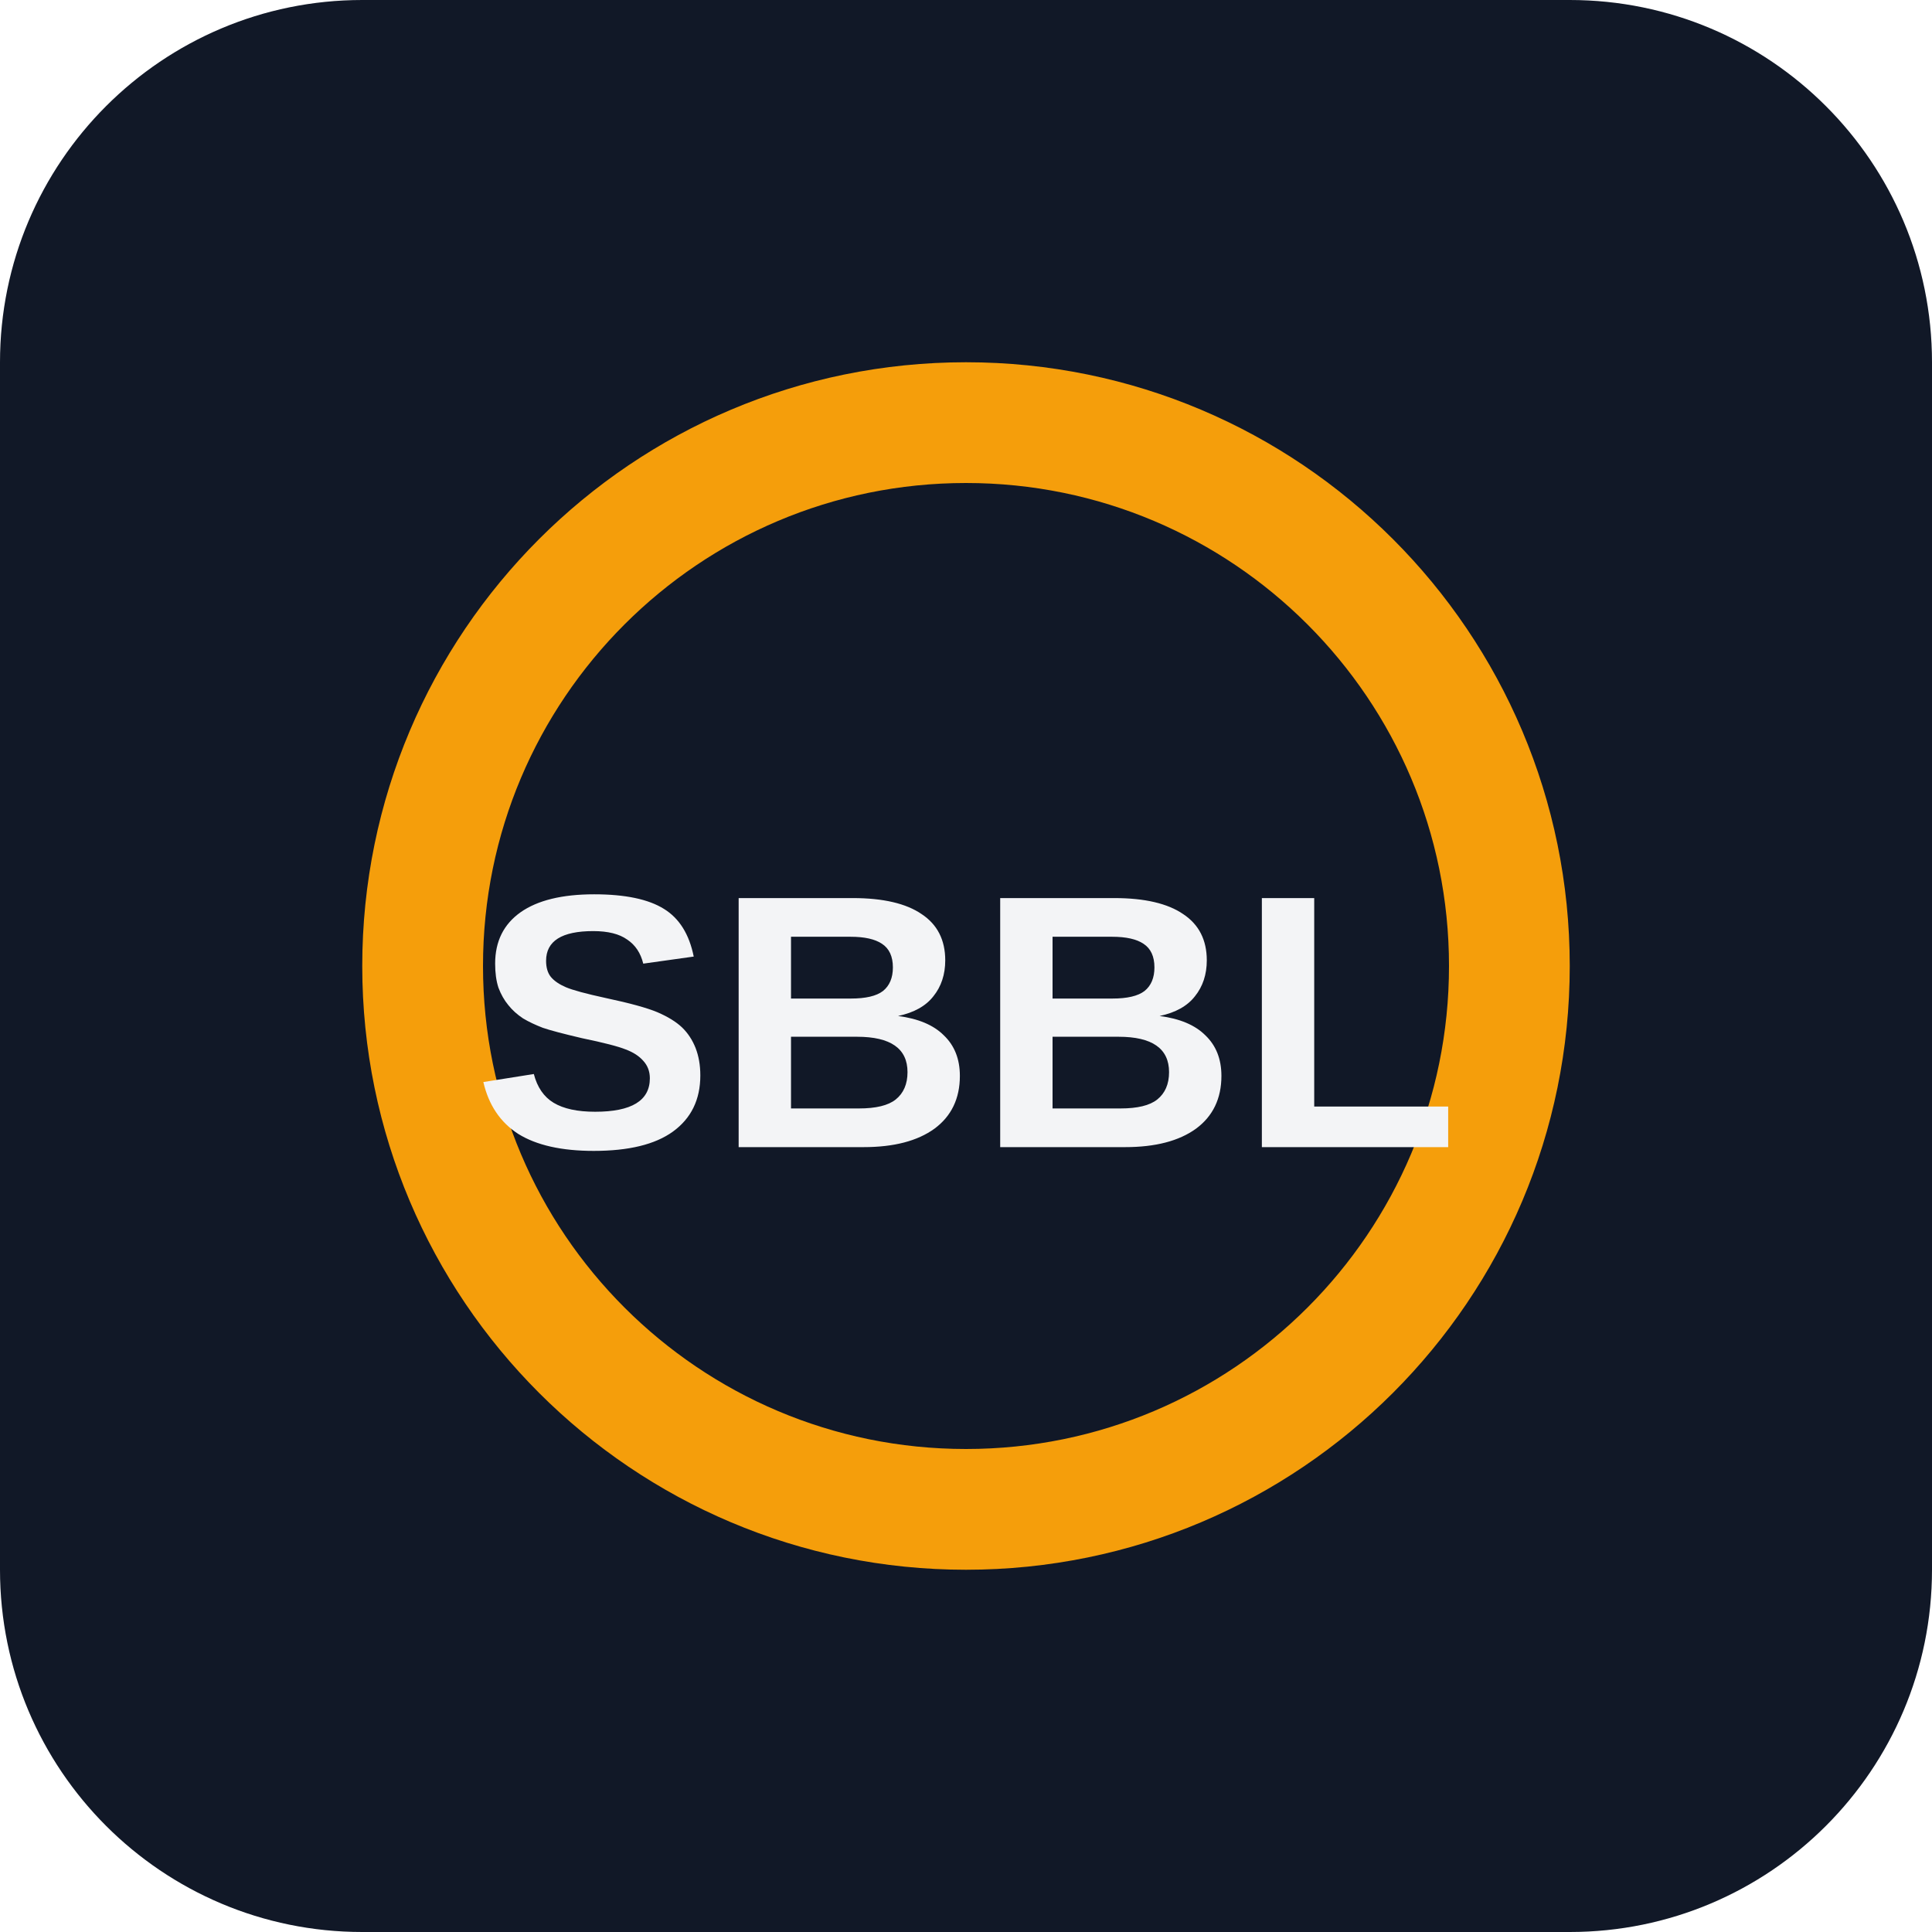
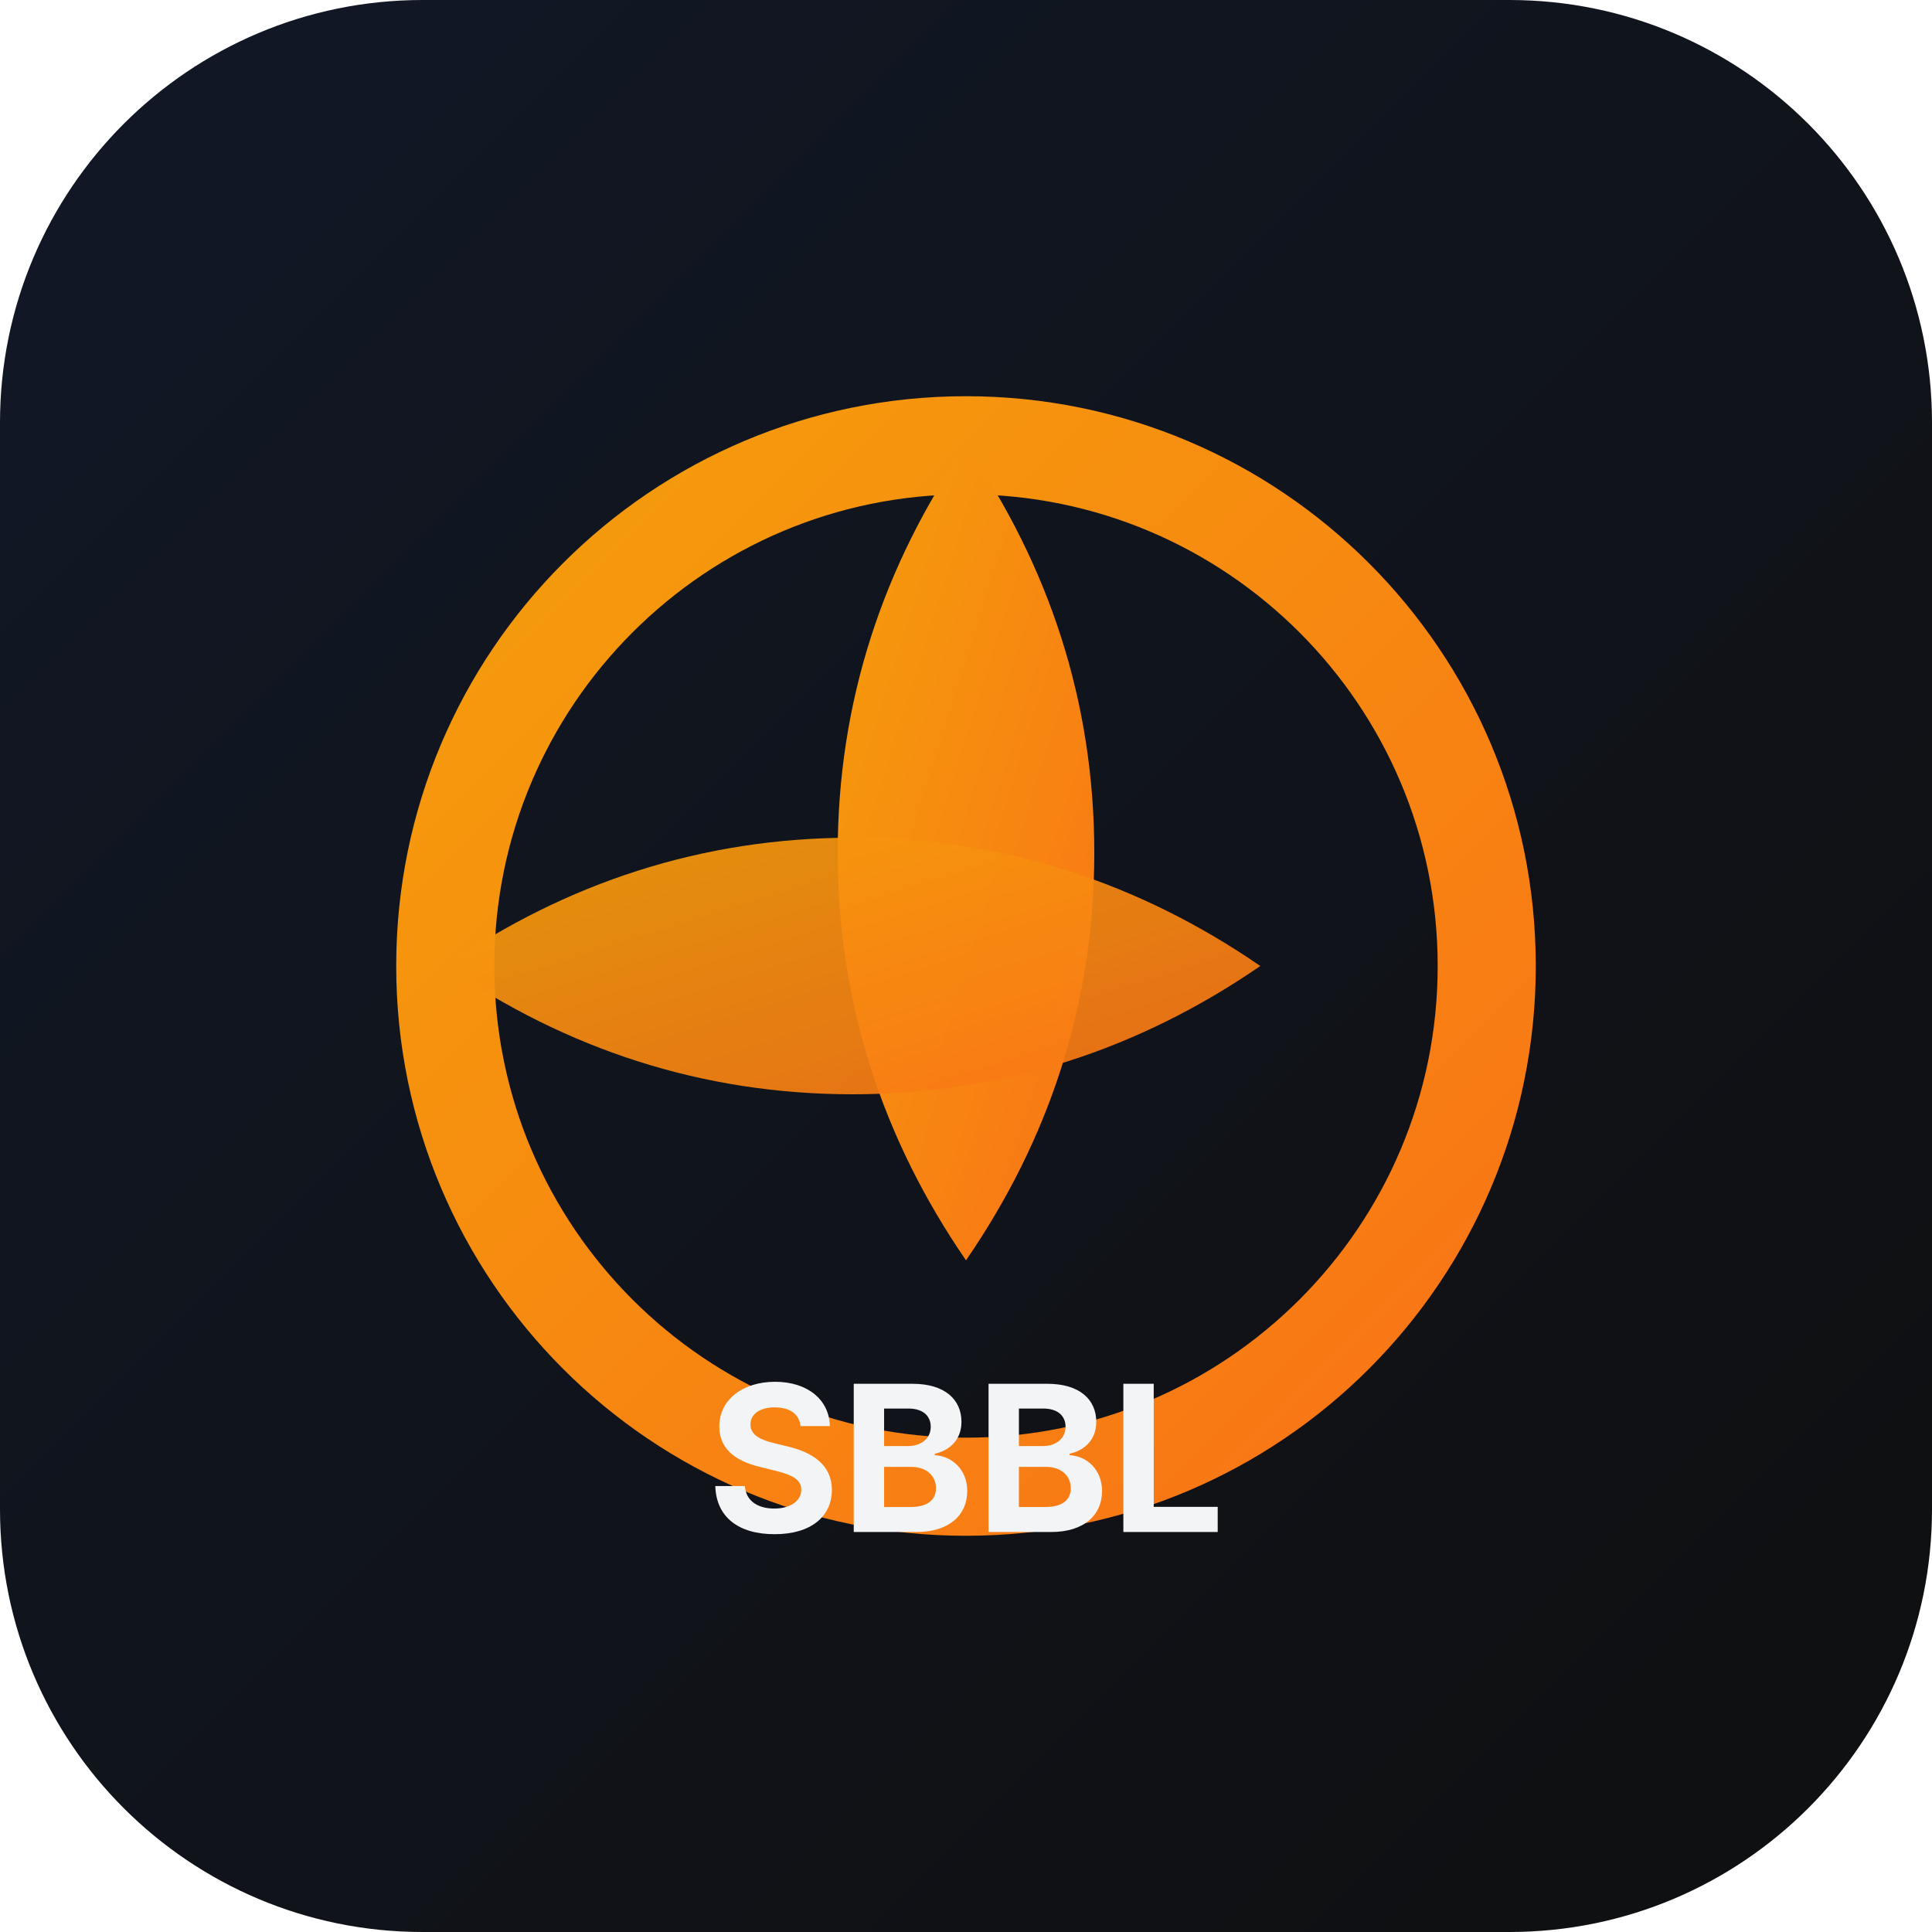
- <svg xmlns="http://www.w3.org/2000/svg" viewBox="0 0 64 64">
-   <rect width="64" height="64" rx="12" fill="#111827" />
-   <circle cx="32" cy="32" r="18" fill="none" stroke="#f59e0b" stroke-width="4" />
-   <text x="32" y="38" text-anchor="middle" fill="#f3f4f6" font-family="Arial,sans-serif" font-size="12" font-weight="700">SBBL</text>
+ <svg xmlns="http://www.w3.org/2000/svg" viewBox="0 0 512 512" role="img" aria-label="SBBL HQ icon">
+   <defs>
+     <linearGradient id="bg" x1="0" x2="1" y1="0" y2="1">
+       <stop offset="0%" stop-color="#111827" />
+       <stop offset="100%" stop-color="#0f0f0f" />
+     </linearGradient>
+     <linearGradient id="accent" x1="0" x2="1" y1="0" y2="1">
+       <stop offset="0%" stop-color="#f59e0b" />
+       <stop offset="100%" stop-color="#f97316" />
+     </linearGradient>
+   </defs>
+   <rect width="512" height="512" rx="112" fill="url(#bg)" />
+   <circle cx="256" cy="256" r="138" fill="none" stroke="url(#accent)" stroke-width="26" />
+   <path d="M256 118c22 32 34 68 34 108s-12 76-34 108c-22-32-34-68-34-108s12-76 34-108z" fill="url(#accent)" />
+   <path d="M118 256c32-22 68-34 108-34s76 12 108 34c-32 22-68 34-108 34s-76-12-108-34z" fill="url(#accent)" opacity="0.92" />
+   <text x="256" y="406" text-anchor="middle" fill="#f3f4f6" font-family="Inter,Arial,sans-serif" font-size="54" font-weight="700">SBBL</text>
</svg>
